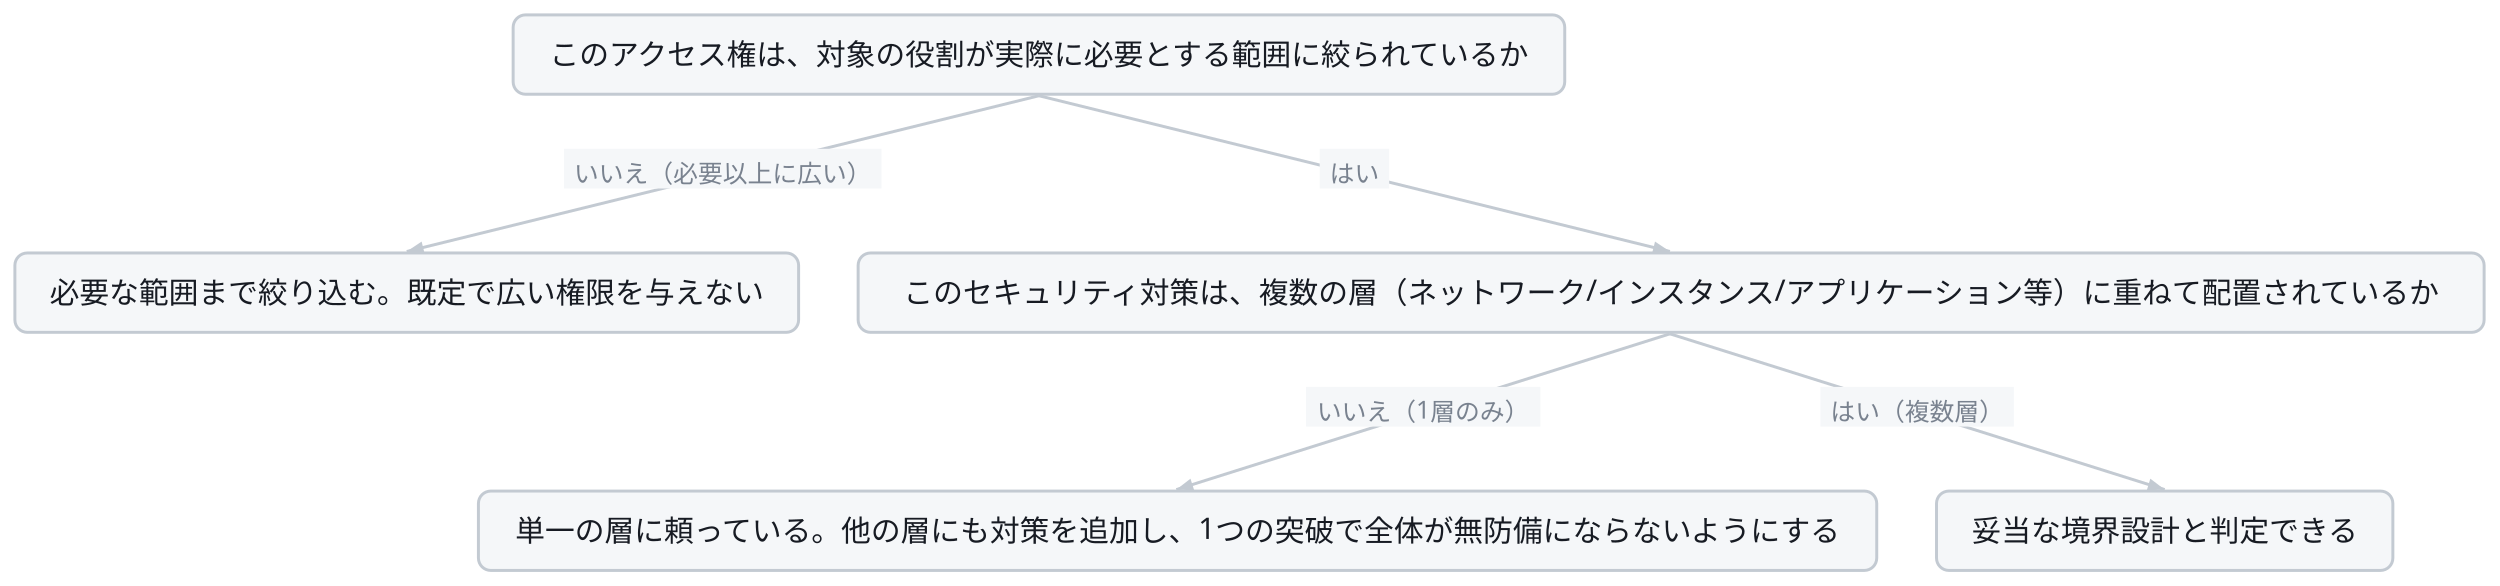
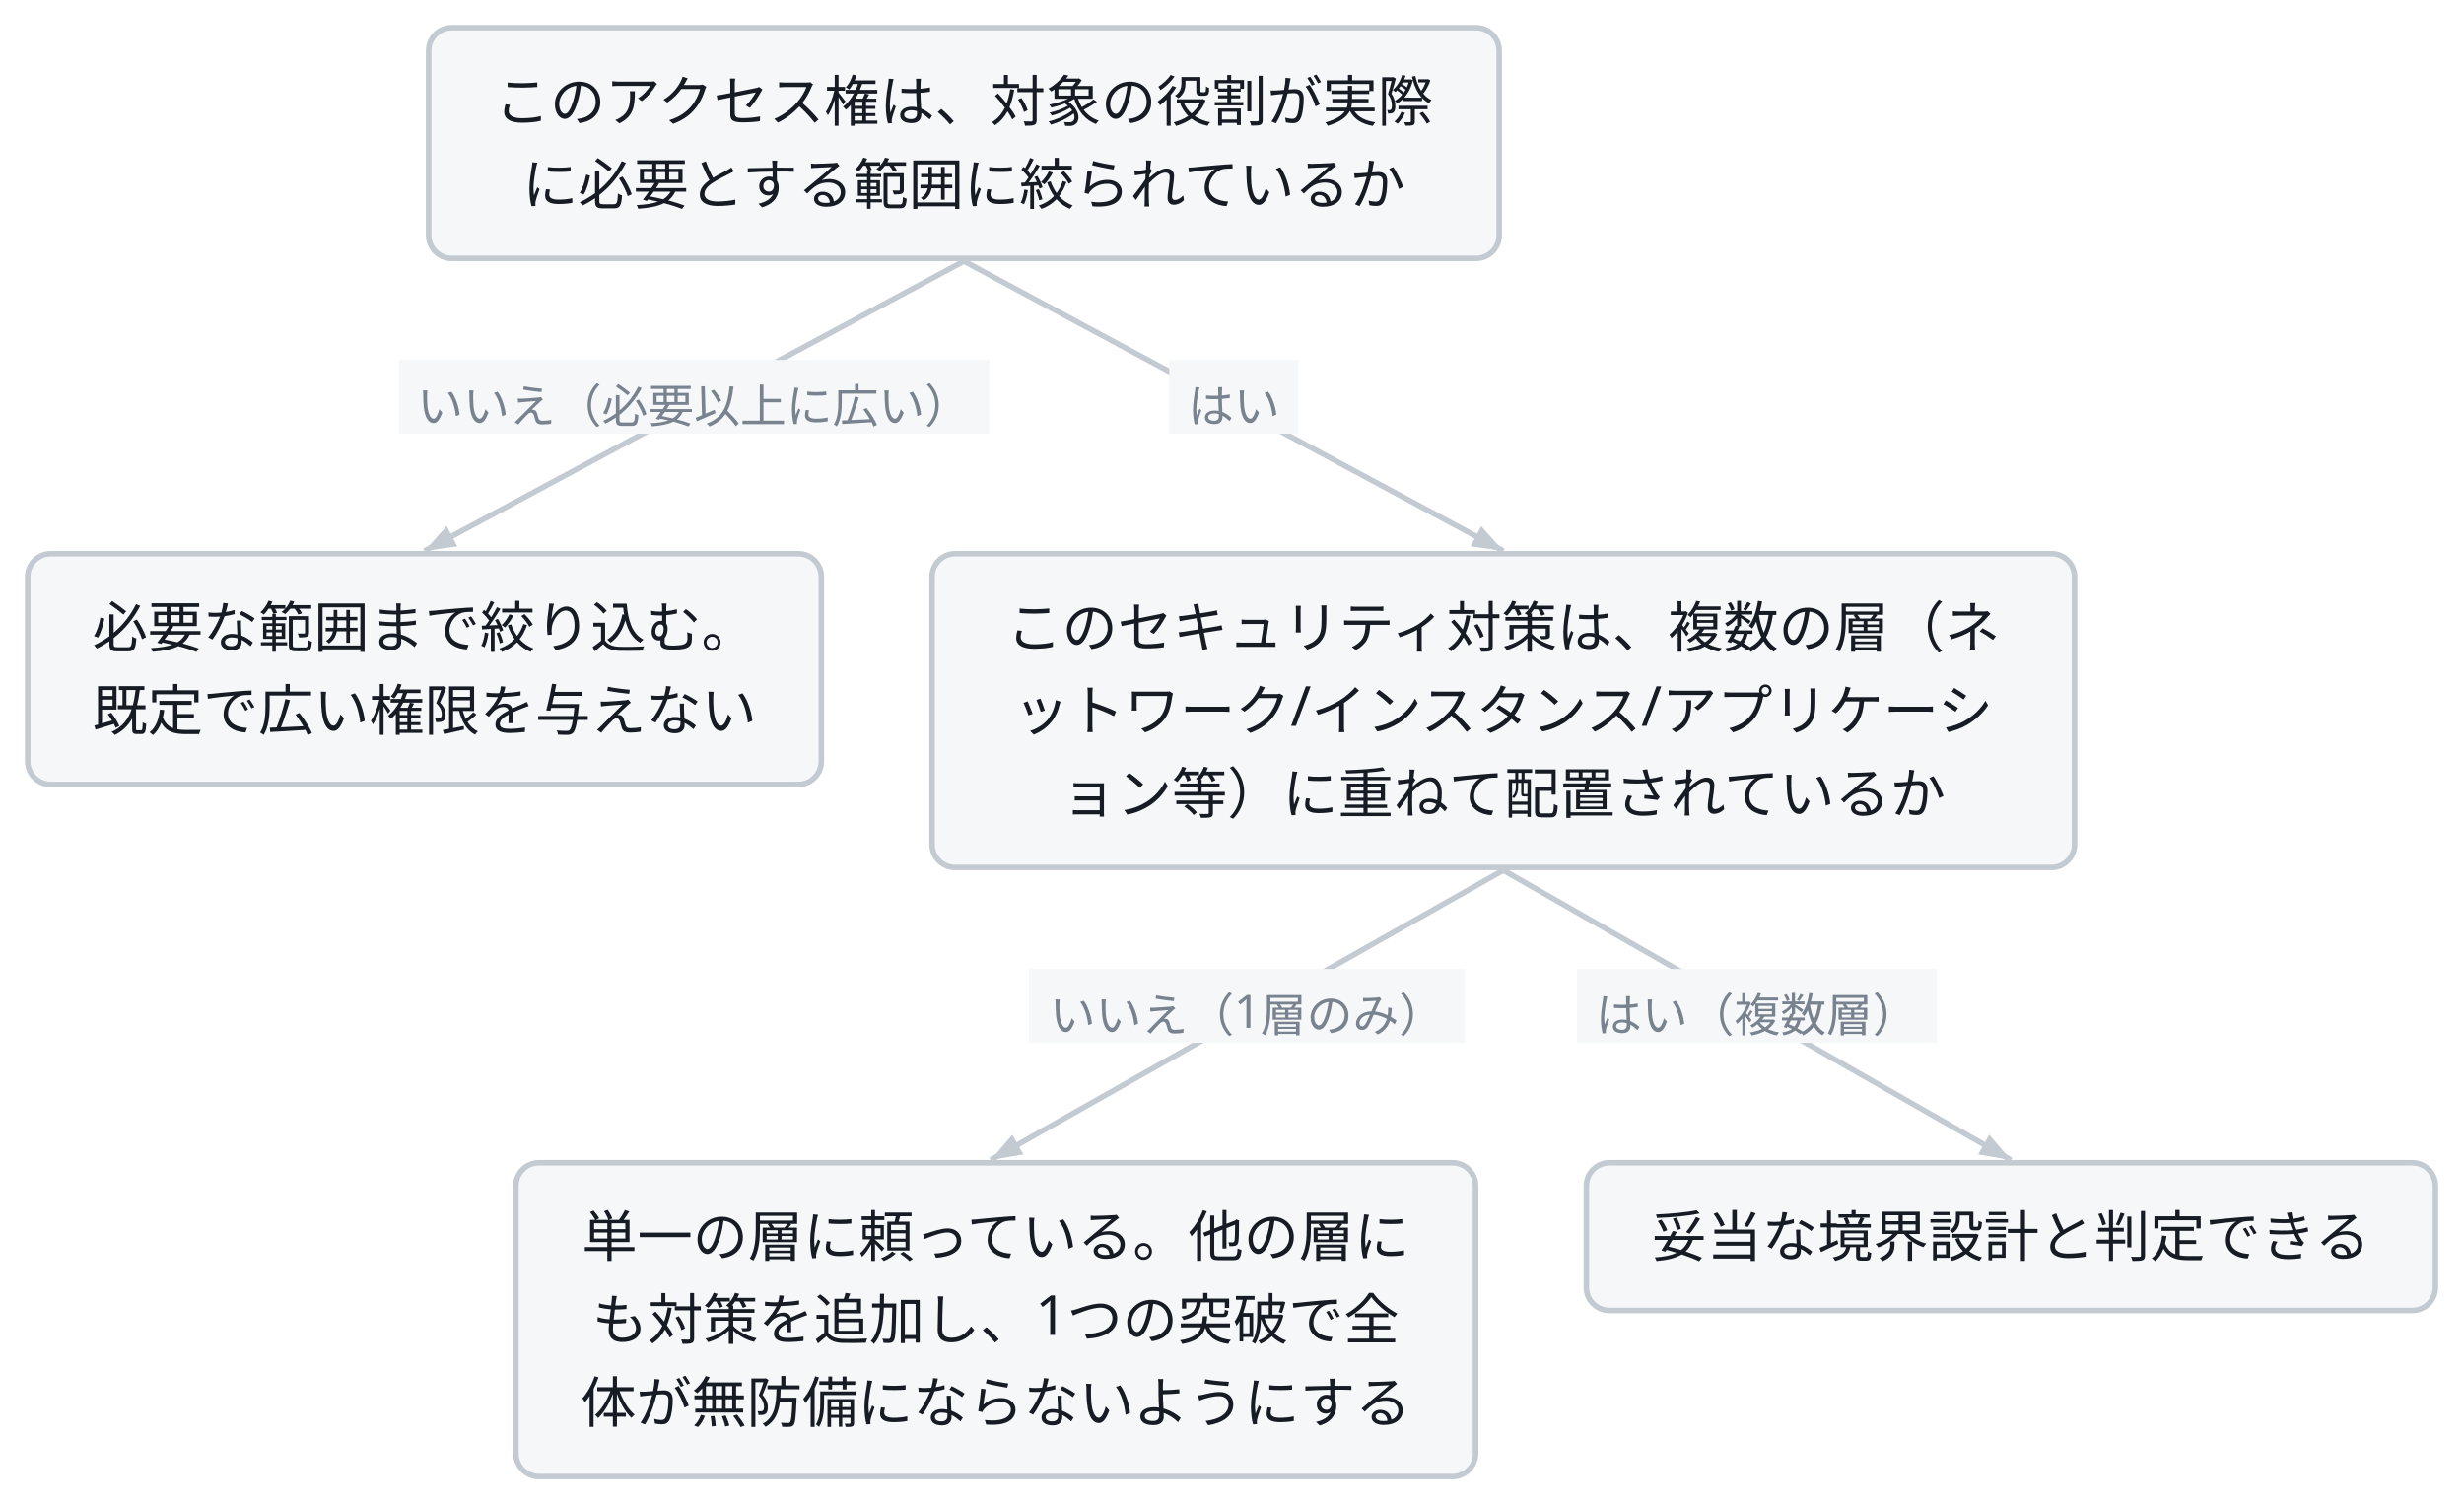
- <svg class="wf-fig" viewBox="0 0 1008 236" width="1008" height="236" role="img">
+ <svg class="wf-fig" viewBox="0 0 534 326" width="534" height="326" role="img">
  <g transform="translate(6.0,6.0)">
-     <path d="M412.9,32.6 L158.0,95.4" fill="none" stroke="#C3CAD2" stroke-width="1.2" />
-     <polygon points="158.0,95.4 164.0,91.4 165.2,96.2" fill="#C3CAD2" />
-     <rect x="221.4" y="54.0" width="128.0" height="16.0" fill="#F5F7F9" />
-     <text x="285.4" y="67.6" text-anchor="middle" font-family="Noto Sans JP, Hiragino Kaku Gothic ProN, sans-serif" font-size="10.0" fill="#79828F">いいえ（必要以上に広い）</text>
-     <path d="M412.9,32.6 L667.3,95.4" fill="none" stroke="#C3CAD2" stroke-width="1.2" />
-     <polygon points="667.3,95.4 660.1,96.2 661.3,91.4" fill="#C3CAD2" />
-     <rect x="526.1" y="54.0" width="28.0" height="16.0" fill="#F5F7F9" />
-     <text x="540.1" y="67.6" text-anchor="middle" font-family="Noto Sans JP, Hiragino Kaku Gothic ProN, sans-serif" font-size="10.0" fill="#79828F">はい</text>
-     <path d="M667.3,128.6 L468.3,191.4" fill="none" stroke="#C3CAD2" stroke-width="1.2" />
-     <polygon points="468.3,191.4 474.0,187.0 475.5,191.7" fill="#C3CAD2" />
-     <rect x="520.6" y="150.0" width="94.5" height="16.0" fill="#F5F7F9" />
-     <text x="567.8" y="163.6" text-anchor="middle" font-family="Noto Sans JP, Hiragino Kaku Gothic ProN, sans-serif" font-size="10.0" fill="#79828F">いいえ（1層のみ）</text>
-     <path d="M667.3,128.6 L866.8,191.4" fill="none" stroke="#C3CAD2" stroke-width="1.2" />
-     <polygon points="866.8,191.4 859.6,191.7 861.0,187.0" fill="#C3CAD2" />
-     <rect x="728.0" y="150.0" width="78.0" height="16.0" fill="#F5F7F9" />
-     <text x="767.0" y="163.6" text-anchor="middle" font-family="Noto Sans JP, Hiragino Kaku Gothic ProN, sans-serif" font-size="10.0" fill="#79828F">はい（複数層）</text>
-     <g class="wf-node" transform="translate(200.9,0.0)">
+     <path d="M202.9,50.6 L86.0,113.4" fill="none" stroke="#C3CAD2" stroke-width="1.2" />
+     <polygon points="86.0,113.4 90.8,108.0 93.1,112.4" fill="#C3CAD2" />
+     <rect x="80.4" y="72.0" width="128.0" height="16.0" fill="#F5F7F9" />
+     <text x="144.4" y="85.6" text-anchor="middle" font-family="Noto Sans JP, Hiragino Kaku Gothic ProN, sans-serif" font-size="10.0" fill="#79828F">いいえ（必要以上に広い）</text>
+     <path d="M202.9,50.6 L319.8,113.4" fill="none" stroke="#C3CAD2" stroke-width="1.2" />
+     <polygon points="319.8,113.4 312.7,112.4 315.0,108.0" fill="#C3CAD2" />
+     <rect x="247.4" y="72.0" width="28.0" height="16.0" fill="#F5F7F9" />
+     <text x="261.4" y="85.6" text-anchor="middle" font-family="Noto Sans JP, Hiragino Kaku Gothic ProN, sans-serif" font-size="10.0" fill="#79828F">はい</text>
+     <path d="M319.8,182.6 L208.7,245.4" fill="none" stroke="#C3CAD2" stroke-width="1.2" />
+     <polygon points="208.7,245.4 213.4,239.9 215.8,244.2" fill="#C3CAD2" />
+     <rect x="217.0" y="204.0" width="94.5" height="16.0" fill="#F5F7F9" />
+     <text x="264.3" y="217.6" text-anchor="middle" font-family="Noto Sans JP, Hiragino Kaku Gothic ProN, sans-serif" font-size="10.0" fill="#79828F">いいえ（1層のみ）</text>
+     <path d="M319.8,182.6 L429.8,245.4" fill="none" stroke="#C3CAD2" stroke-width="1.2" />
+     <polygon points="429.8,245.4 422.7,244.2 425.1,239.9" fill="#C3CAD2" />
+     <rect x="335.8" y="204.0" width="78.0" height="16.0" fill="#F5F7F9" />
+     <text x="374.8" y="217.6" text-anchor="middle" font-family="Noto Sans JP, Hiragino Kaku Gothic ProN, sans-serif" font-size="10.0" fill="#79828F">はい（複数層）</text>
+     <g class="wf-node" transform="translate(86.9,0.0)">
      <g class="svg-box" role="plain">
-         <rect x="0" y="0" width="424.0" height="32.0" rx="5.0" fill="#F5F7F9" stroke="#C3CAD2" stroke-width="1.2" />
-         <text x="212.0" y="20.3" text-anchor="middle" font-family="Noto Sans JP, Hiragino Kaku Gothic ProN, sans-serif" font-size="12.0" font-weight="400" fill="#171B23">このアクセス権は、対象の役割が実際に必要とする範囲に絞られているか</text>
+         <rect x="0" y="0" width="232.0" height="50.0" rx="5.0" fill="#F5F7F9" stroke="#C3CAD2" stroke-width="1.2" />
+         <text x="116.0" y="20.3" text-anchor="middle" font-family="Noto Sans JP, Hiragino Kaku Gothic ProN, sans-serif" font-size="12.0" font-weight="400" fill="#171B23">このアクセス権は、対象の役割が実際</text>
+         <text x="116.0" y="38.3" text-anchor="middle" font-family="Noto Sans JP, Hiragino Kaku Gothic ProN, sans-serif" font-size="12.0" font-weight="400" fill="#171B23">に必要とする範囲に絞られているか</text>
      </g>
    </g>
-     <g class="wf-node" transform="translate(0.0,96.0)">
+     <g class="wf-node" transform="translate(0.0,114.0)">
      <g class="svg-box" role="plain">
-         <rect x="0" y="0" width="316.0" height="32.0" rx="5.0" fill="#F5F7F9" stroke="#C3CAD2" stroke-width="1.2" />
-         <text x="158.0" y="20.3" text-anchor="middle" font-family="Noto Sans JP, Hiragino Kaku Gothic ProN, sans-serif" font-size="12.0" font-weight="400" fill="#171B23">必要な範囲まで絞り込む。既定で広い権限を与えない</text>
+         <rect x="0" y="0" width="172.0" height="50.0" rx="5.0" fill="#F5F7F9" stroke="#C3CAD2" stroke-width="1.2" />
+         <text x="86.0" y="20.3" text-anchor="middle" font-family="Noto Sans JP, Hiragino Kaku Gothic ProN, sans-serif" font-size="12.0" font-weight="400" fill="#171B23">必要な範囲まで絞り込む。</text>
+         <text x="86.0" y="38.3" text-anchor="middle" font-family="Noto Sans JP, Hiragino Kaku Gothic ProN, sans-serif" font-size="12.0" font-weight="400" fill="#171B23">既定で広い権限を与えない</text>
      </g>
    </g>
-     <g class="wf-node" transform="translate(340.0,96.0)">
+     <g class="wf-node" transform="translate(196.0,114.0)">
      <g class="svg-box" role="plain">
-         <rect x="0" y="0" width="655.6" height="32.0" rx="5.0" fill="#F5F7F9" stroke="#C3CAD2" stroke-width="1.2" />
-         <text x="327.8" y="20.3" text-anchor="middle" font-family="Noto Sans JP, Hiragino Kaku Gothic ProN, sans-serif" font-size="12.0" font-weight="400" fill="#171B23">このセキュリティ対策は、複数の層（ネットワーク/インスタンス/アプリケーション等）に重ねて配置されているか</text>
+         <rect x="0" y="0" width="247.6" height="68.0" rx="5.0" fill="#F5F7F9" stroke="#C3CAD2" stroke-width="1.2" />
+         <text x="123.8" y="20.3" text-anchor="middle" font-family="Noto Sans JP, Hiragino Kaku Gothic ProN, sans-serif" font-size="12.0" font-weight="400" fill="#171B23">このセキュリティ対策は、複数の層（ネ</text>
+         <text x="123.8" y="38.3" text-anchor="middle" font-family="Noto Sans JP, Hiragino Kaku Gothic ProN, sans-serif" font-size="12.0" font-weight="400" fill="#171B23">ットワーク/インスタンス/アプリケーシ</text>
+         <text x="123.8" y="56.3" text-anchor="middle" font-family="Noto Sans JP, Hiragino Kaku Gothic ProN, sans-serif" font-size="12.0" font-weight="400" fill="#171B23">ョン等）に重ねて配置されているか</text>
      </g>
    </g>
-     <g class="wf-node" transform="translate(186.9,192.0)">
+     <g class="wf-node" transform="translate(105.8,246.0)">
      <g class="svg-box" role="plain">
-         <rect x="0" y="0" width="563.8" height="32.0" rx="5.0" fill="#F5F7F9" stroke="#C3CAD2" stroke-width="1.2" />
-         <text x="281.9" y="20.3" text-anchor="middle" font-family="Noto Sans JP, Hiragino Kaku Gothic ProN, sans-serif" font-size="12.0" font-weight="400" fill="#171B23">単一の層に頼っている。他の層にも対策を追加し、1つの突破で全体が無防備にならないようにする</text>
+         <rect x="0" y="0" width="208.0" height="68.0" rx="5.0" fill="#F5F7F9" stroke="#C3CAD2" stroke-width="1.2" />
+         <text x="104.0" y="20.3" text-anchor="middle" font-family="Noto Sans JP, Hiragino Kaku Gothic ProN, sans-serif" font-size="12.0" font-weight="400" fill="#171B23">単一の層に頼っている。他の層に</text>
+         <text x="104.0" y="38.3" text-anchor="middle" font-family="Noto Sans JP, Hiragino Kaku Gothic ProN, sans-serif" font-size="12.0" font-weight="400" fill="#171B23">も対策を追加し、1つの突破で全</text>
+         <text x="104.0" y="56.3" text-anchor="middle" font-family="Noto Sans JP, Hiragino Kaku Gothic ProN, sans-serif" font-size="12.0" font-weight="400" fill="#171B23">体が無防備にならないようにする</text>
      </g>
    </g>
-     <g class="wf-node" transform="translate(774.8,192.0)">
+     <g class="wf-node" transform="translate(337.8,246.0)">
      <g class="svg-box" role="plain">
        <rect x="0" y="0" width="184.0" height="32.0" rx="5.0" fill="#F5F7F9" stroke="#C3CAD2" stroke-width="1.2" />
        <text x="92.0" y="20.3" text-anchor="middle" font-family="Noto Sans JP, Hiragino Kaku Gothic ProN, sans-serif" font-size="12.0" font-weight="400" fill="#171B23">妥当な境界設計と判定できる</text>
      </g>
    </g>
  </g>
</svg>
